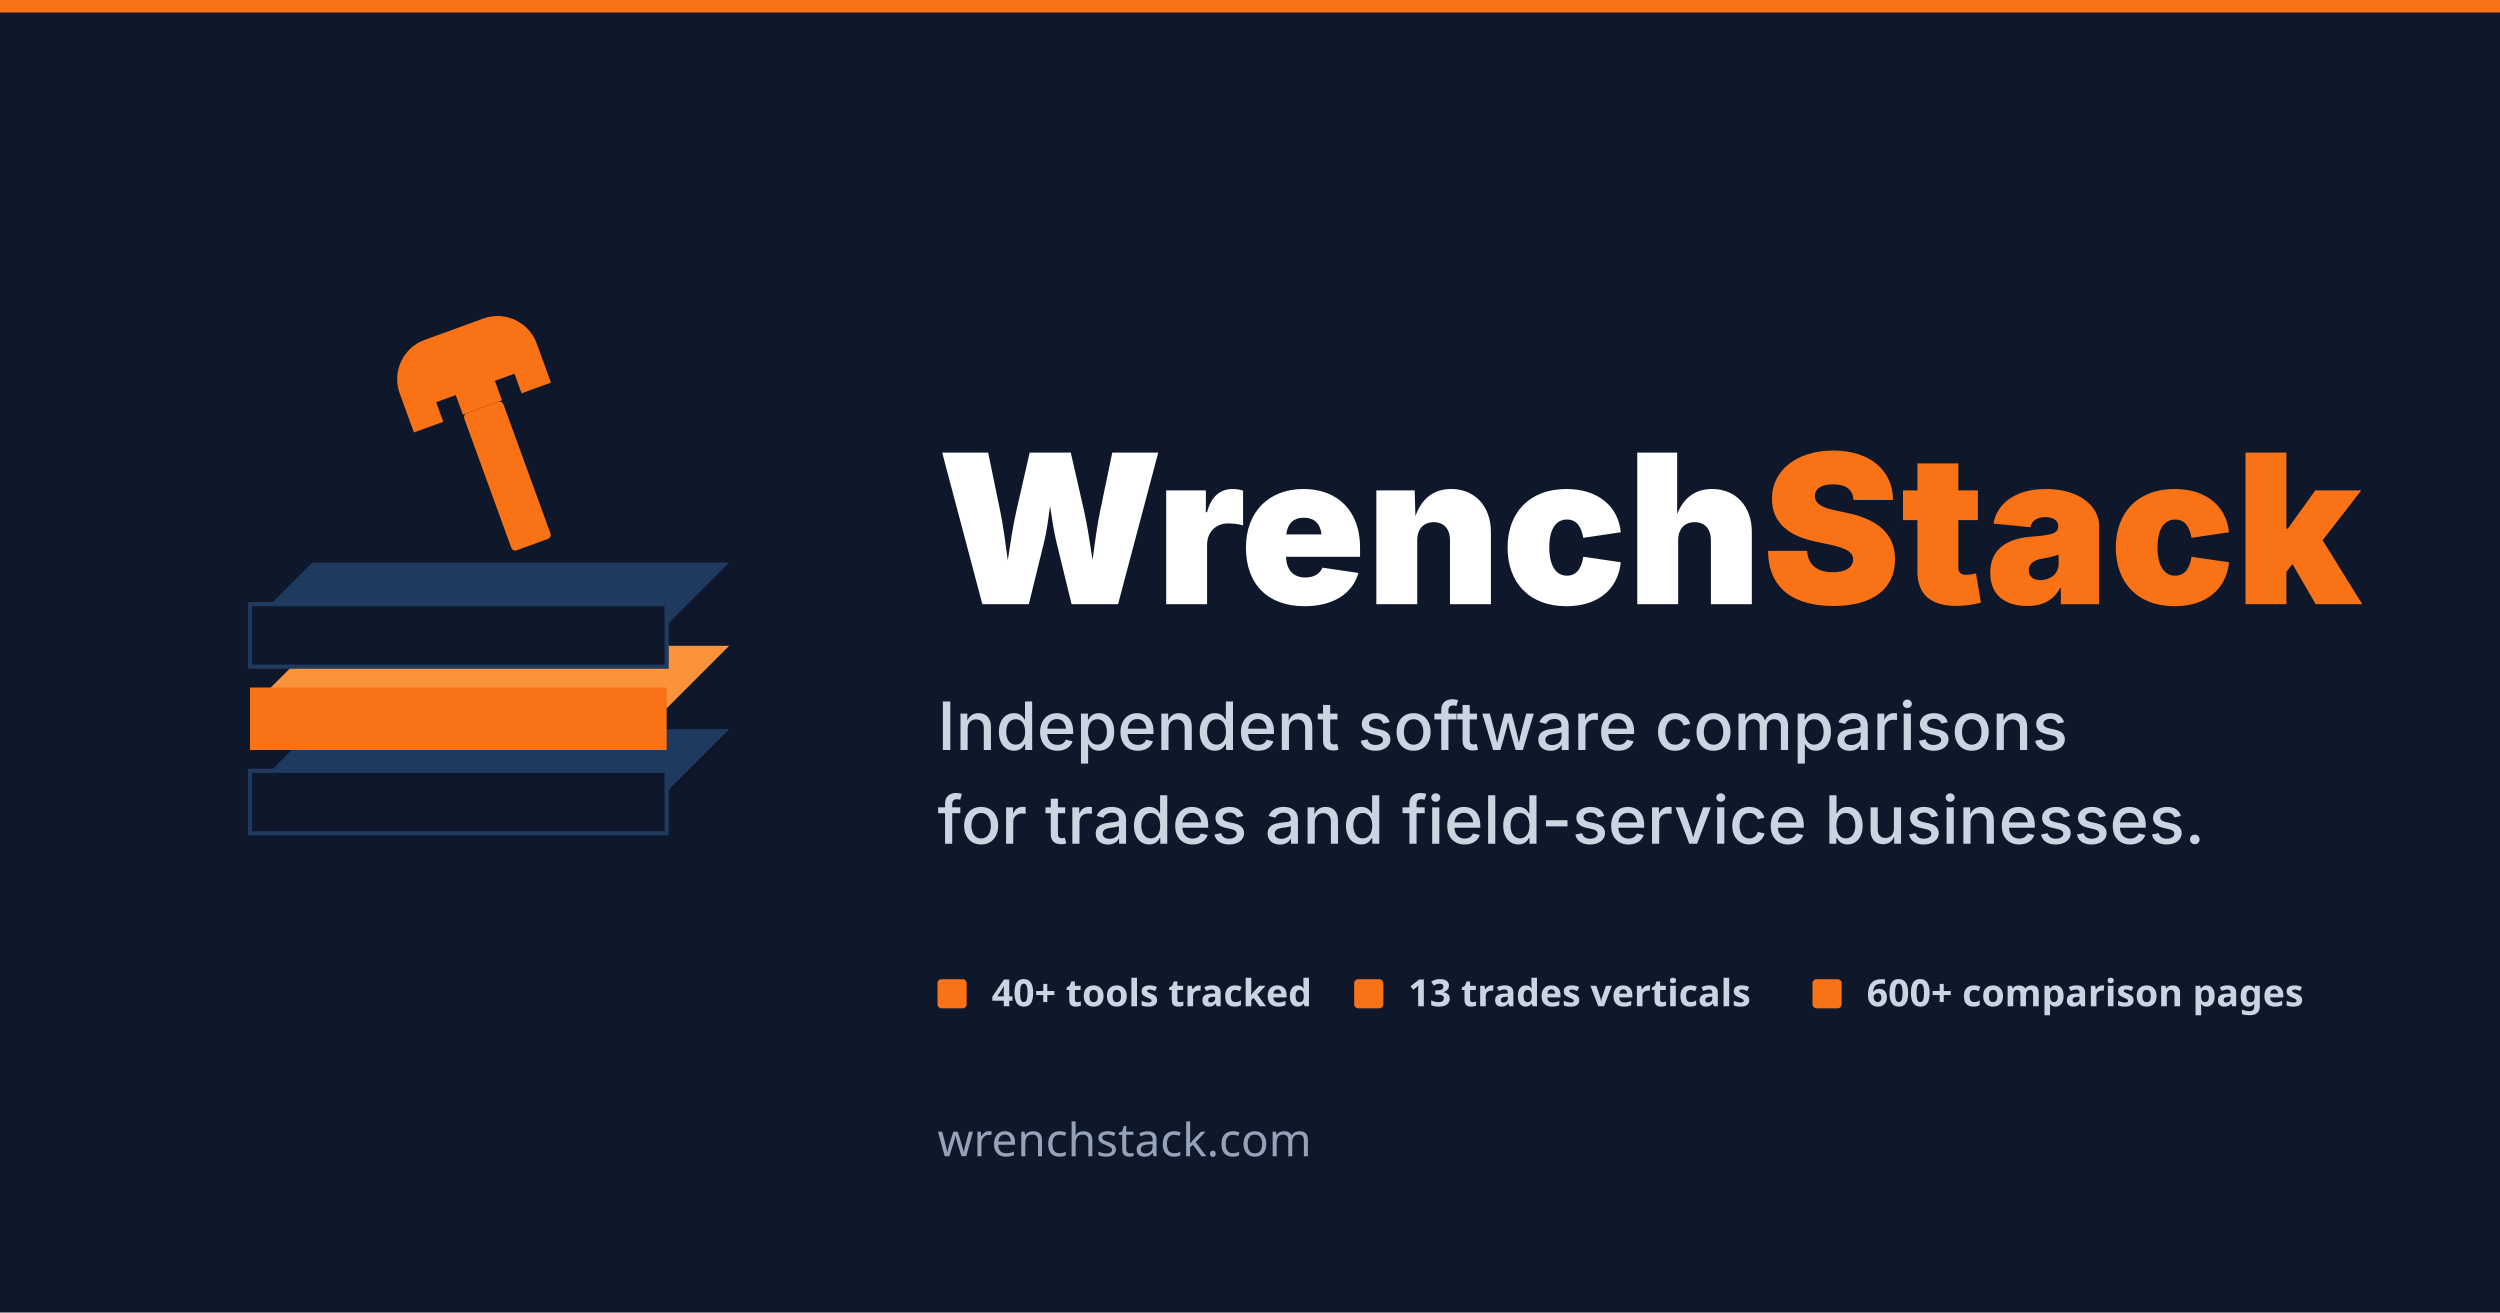
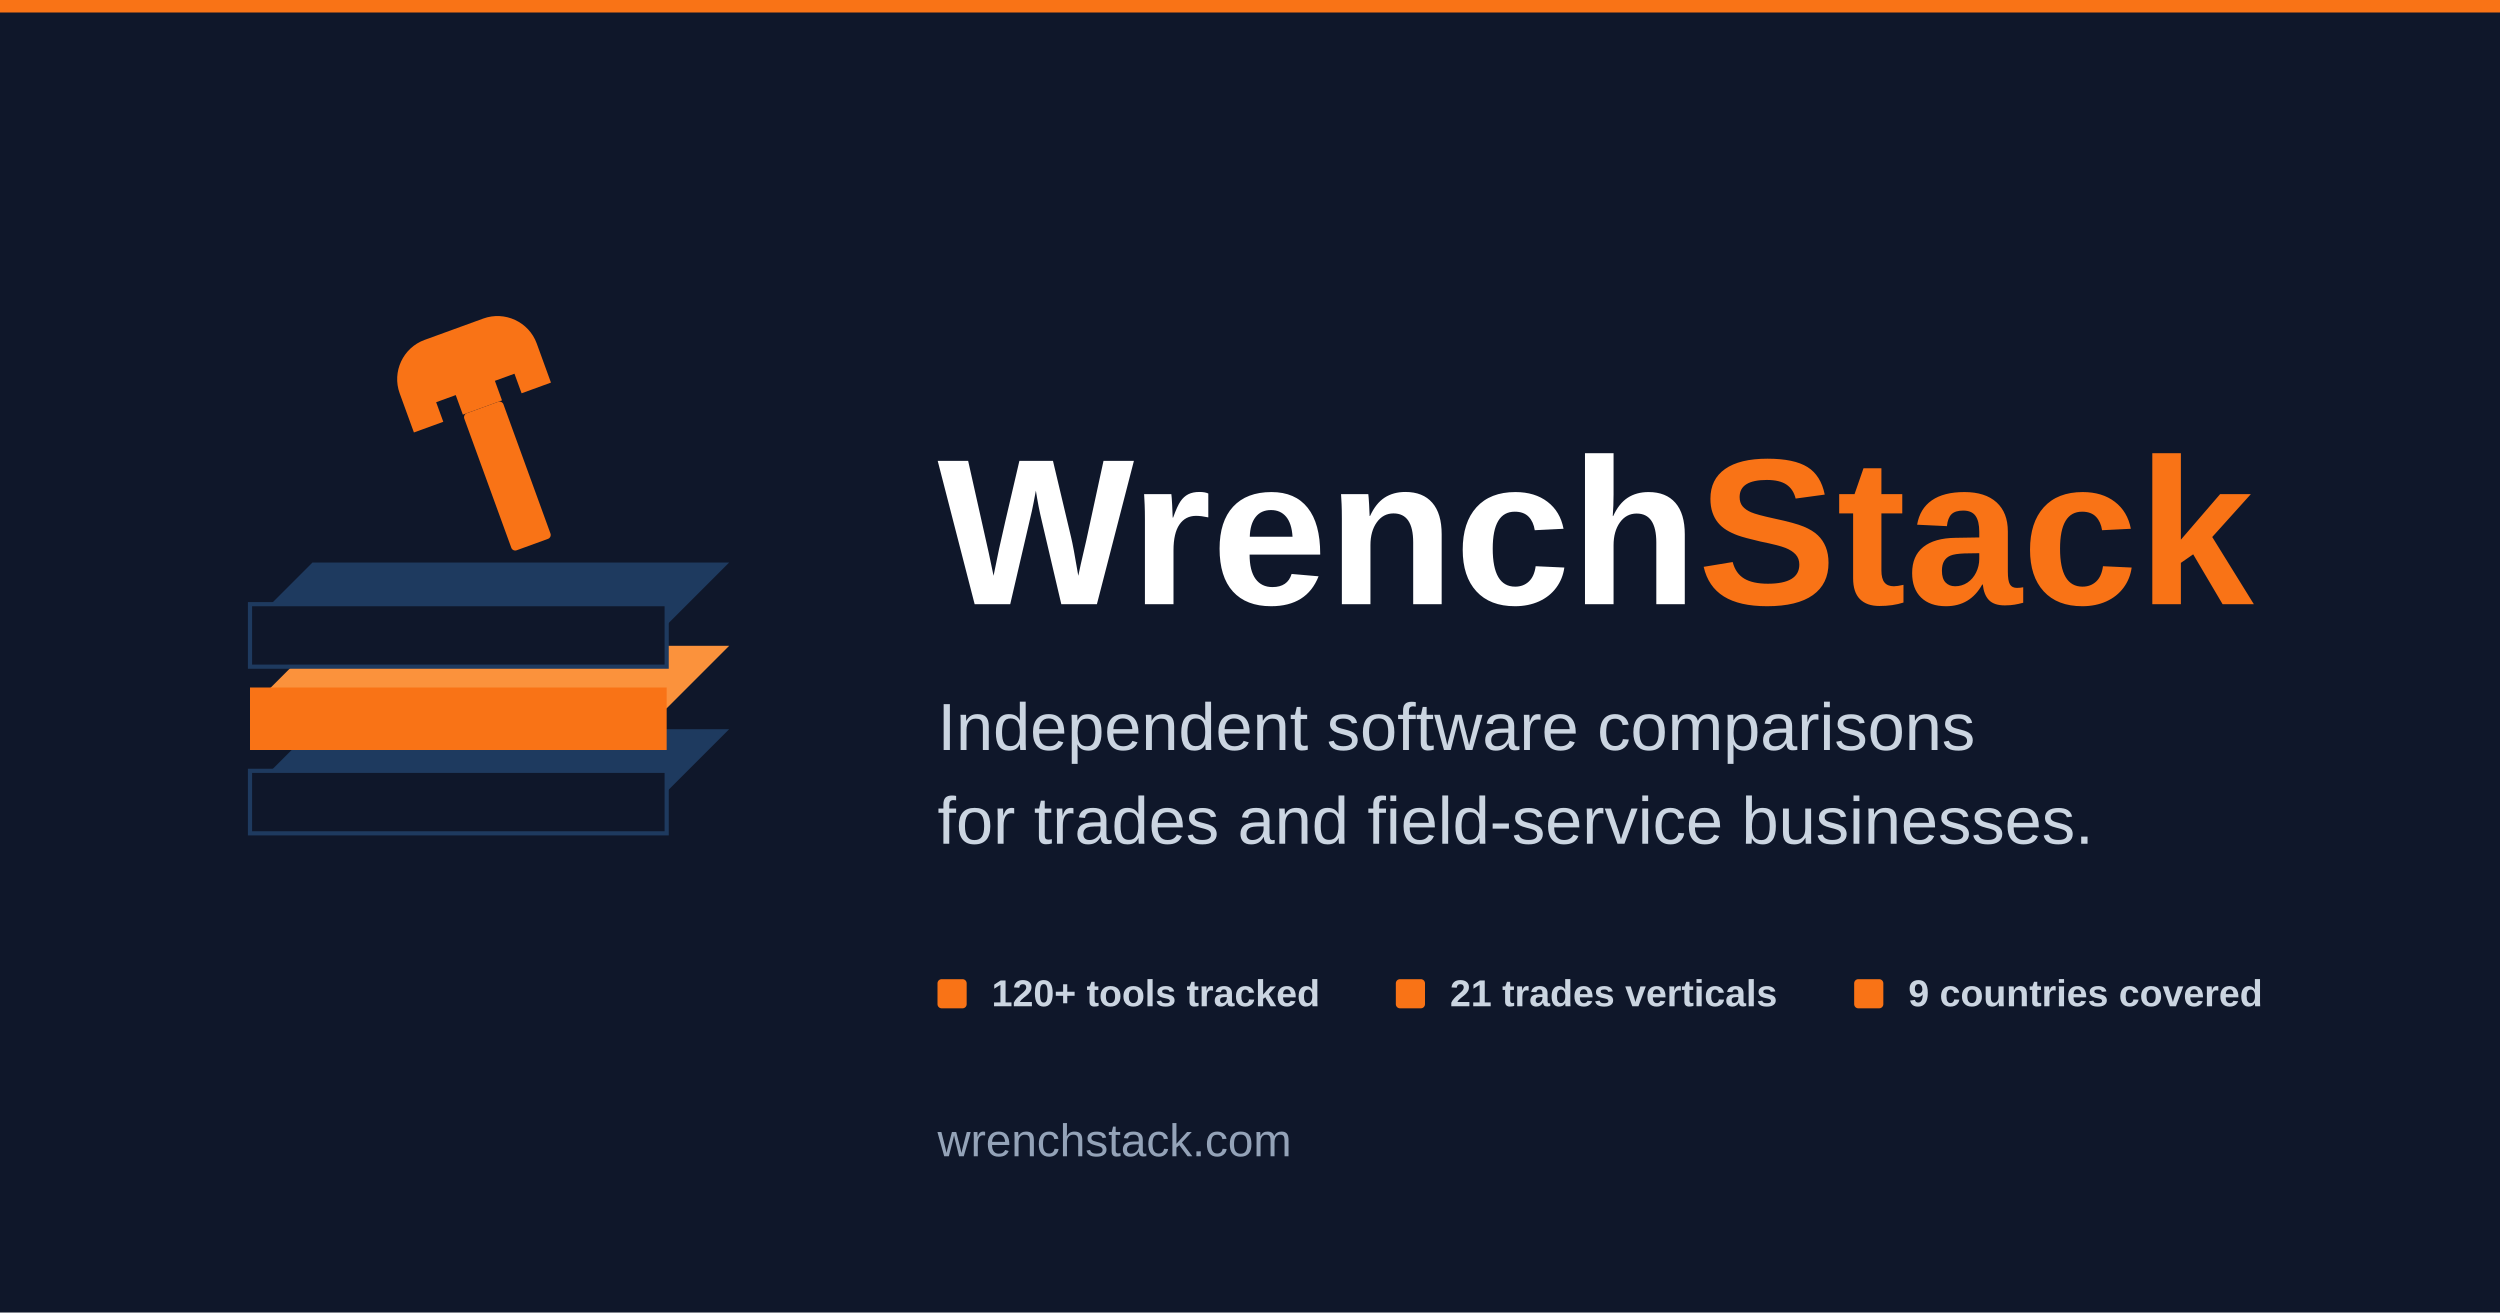
<svg xmlns="http://www.w3.org/2000/svg" viewBox="0 0 1200 630" width="1200" height="630">
  <rect width="1200" height="630" fill="#0f172a" />
  <rect x="0" y="0" width="1200" height="6" fill="#f97316" />
  <g transform="translate(120 180)">
    <g transform="translate(0 80)">
      <polygon points="0,120 200,120 230,90 30,90" fill="#1e3a5f" />
      <rect x="0" y="110" width="200" height="30" fill="#0f172a" stroke="#1e3a5f" stroke-width="2" />
      <polygon points="0,80 200,80 230,50 30,50" fill="#fb923c" />
      <rect x="0" y="70" width="200" height="30" fill="#f97316" />
      <polygon points="0,40 200,40 230,10 30,10" fill="#1e3a5f" />
      <rect x="0" y="30" width="200" height="30" fill="#0f172a" stroke="#1e3a5f" stroke-width="2" />
    </g>
    <g transform="translate(65 -10) rotate(-20)" fill="#f97316">
      <path d="M0 20 C0 9 9 0 20 0 L50 0 C61 0 70 9 70 20 L70 40 L55 40 L55 30 L45 30 L45 40 L25 40 L25 30 L15 30 L15 40 L0 40 Z" />
      <rect x="25" y="40" width="20" height="70" rx="2" />
    </g>
  </g>
-   <text x="450" y="290" font-family="-apple-system, BlinkMacSystemFont, 'Inter', sans-serif" font-weight="900" font-size="100" fill="#ffffff">Wrench<tspan fill="#f97316">Stack</tspan>
+   <text x="450" y="290" font-family="Arial, sans-serif" font-weight="900" font-size="100" fill="#ffffff">Wrench<tspan fill="#f97316">Stack</tspan>
  </text>
-   <text x="450" y="360" font-family="-apple-system, sans-serif" font-weight="500" font-size="32" fill="#cbd5e1">Independent software comparisons</text>
-   <text x="450" y="405" font-family="-apple-system, sans-serif" font-weight="500" font-size="32" fill="#cbd5e1">for trades and field-service businesses.</text>
+   <text x="450" y="360" font-family="Arial, sans-serif" font-weight="500" font-size="32" fill="#cbd5e1">Independent software comparisons</text>
+   <text x="450" y="405" font-family="Arial, sans-serif" font-weight="500" font-size="32" fill="#cbd5e1">for trades and field-service businesses.</text>
  <g transform="translate(450 470)">
    <rect x="0" y="0" width="14" height="14" rx="2" fill="#f97316" />
-     <text x="26" y="13" font-family="sans-serif" font-weight="600" font-size="18" fill="#cbd5e1">40+ tools tracked</text>
-     <rect x="200" y="0" width="14" height="14" rx="2" fill="#f97316" />
-     <text x="226" y="13" font-family="sans-serif" font-weight="600" font-size="18" fill="#cbd5e1">13 trades verticals</text>
-     <rect x="420" y="0" width="14" height="14" rx="2" fill="#f97316" />
-     <text x="446" y="13" font-family="sans-serif" font-weight="600" font-size="18" fill="#cbd5e1">600+ comparison pages</text>
+     <text x="26" y="13" font-family="Arial, sans-serif" font-weight="600" font-size="18" fill="#cbd5e1">120+ tools tracked</text>
+     <rect x="220" y="0" width="14" height="14" rx="2" fill="#f97316" />
+     <text x="246" y="13" font-family="Arial, sans-serif" font-weight="600" font-size="18" fill="#cbd5e1">21 trades verticals</text>
+     <rect x="440" y="0" width="14" height="14" rx="2" fill="#f97316" />
+     <text x="466" y="13" font-family="Arial, sans-serif" font-weight="600" font-size="18" fill="#cbd5e1">9 countries covered</text>
  </g>
-   <text x="450" y="555" font-family="sans-serif" font-weight="500" font-size="22" fill="#94a3b8">wrenchstack.com</text>
+   <text x="450" y="555" font-family="Arial, sans-serif" font-weight="500" font-size="22" fill="#94a3b8">wrenchstack.com</text>
</svg>
